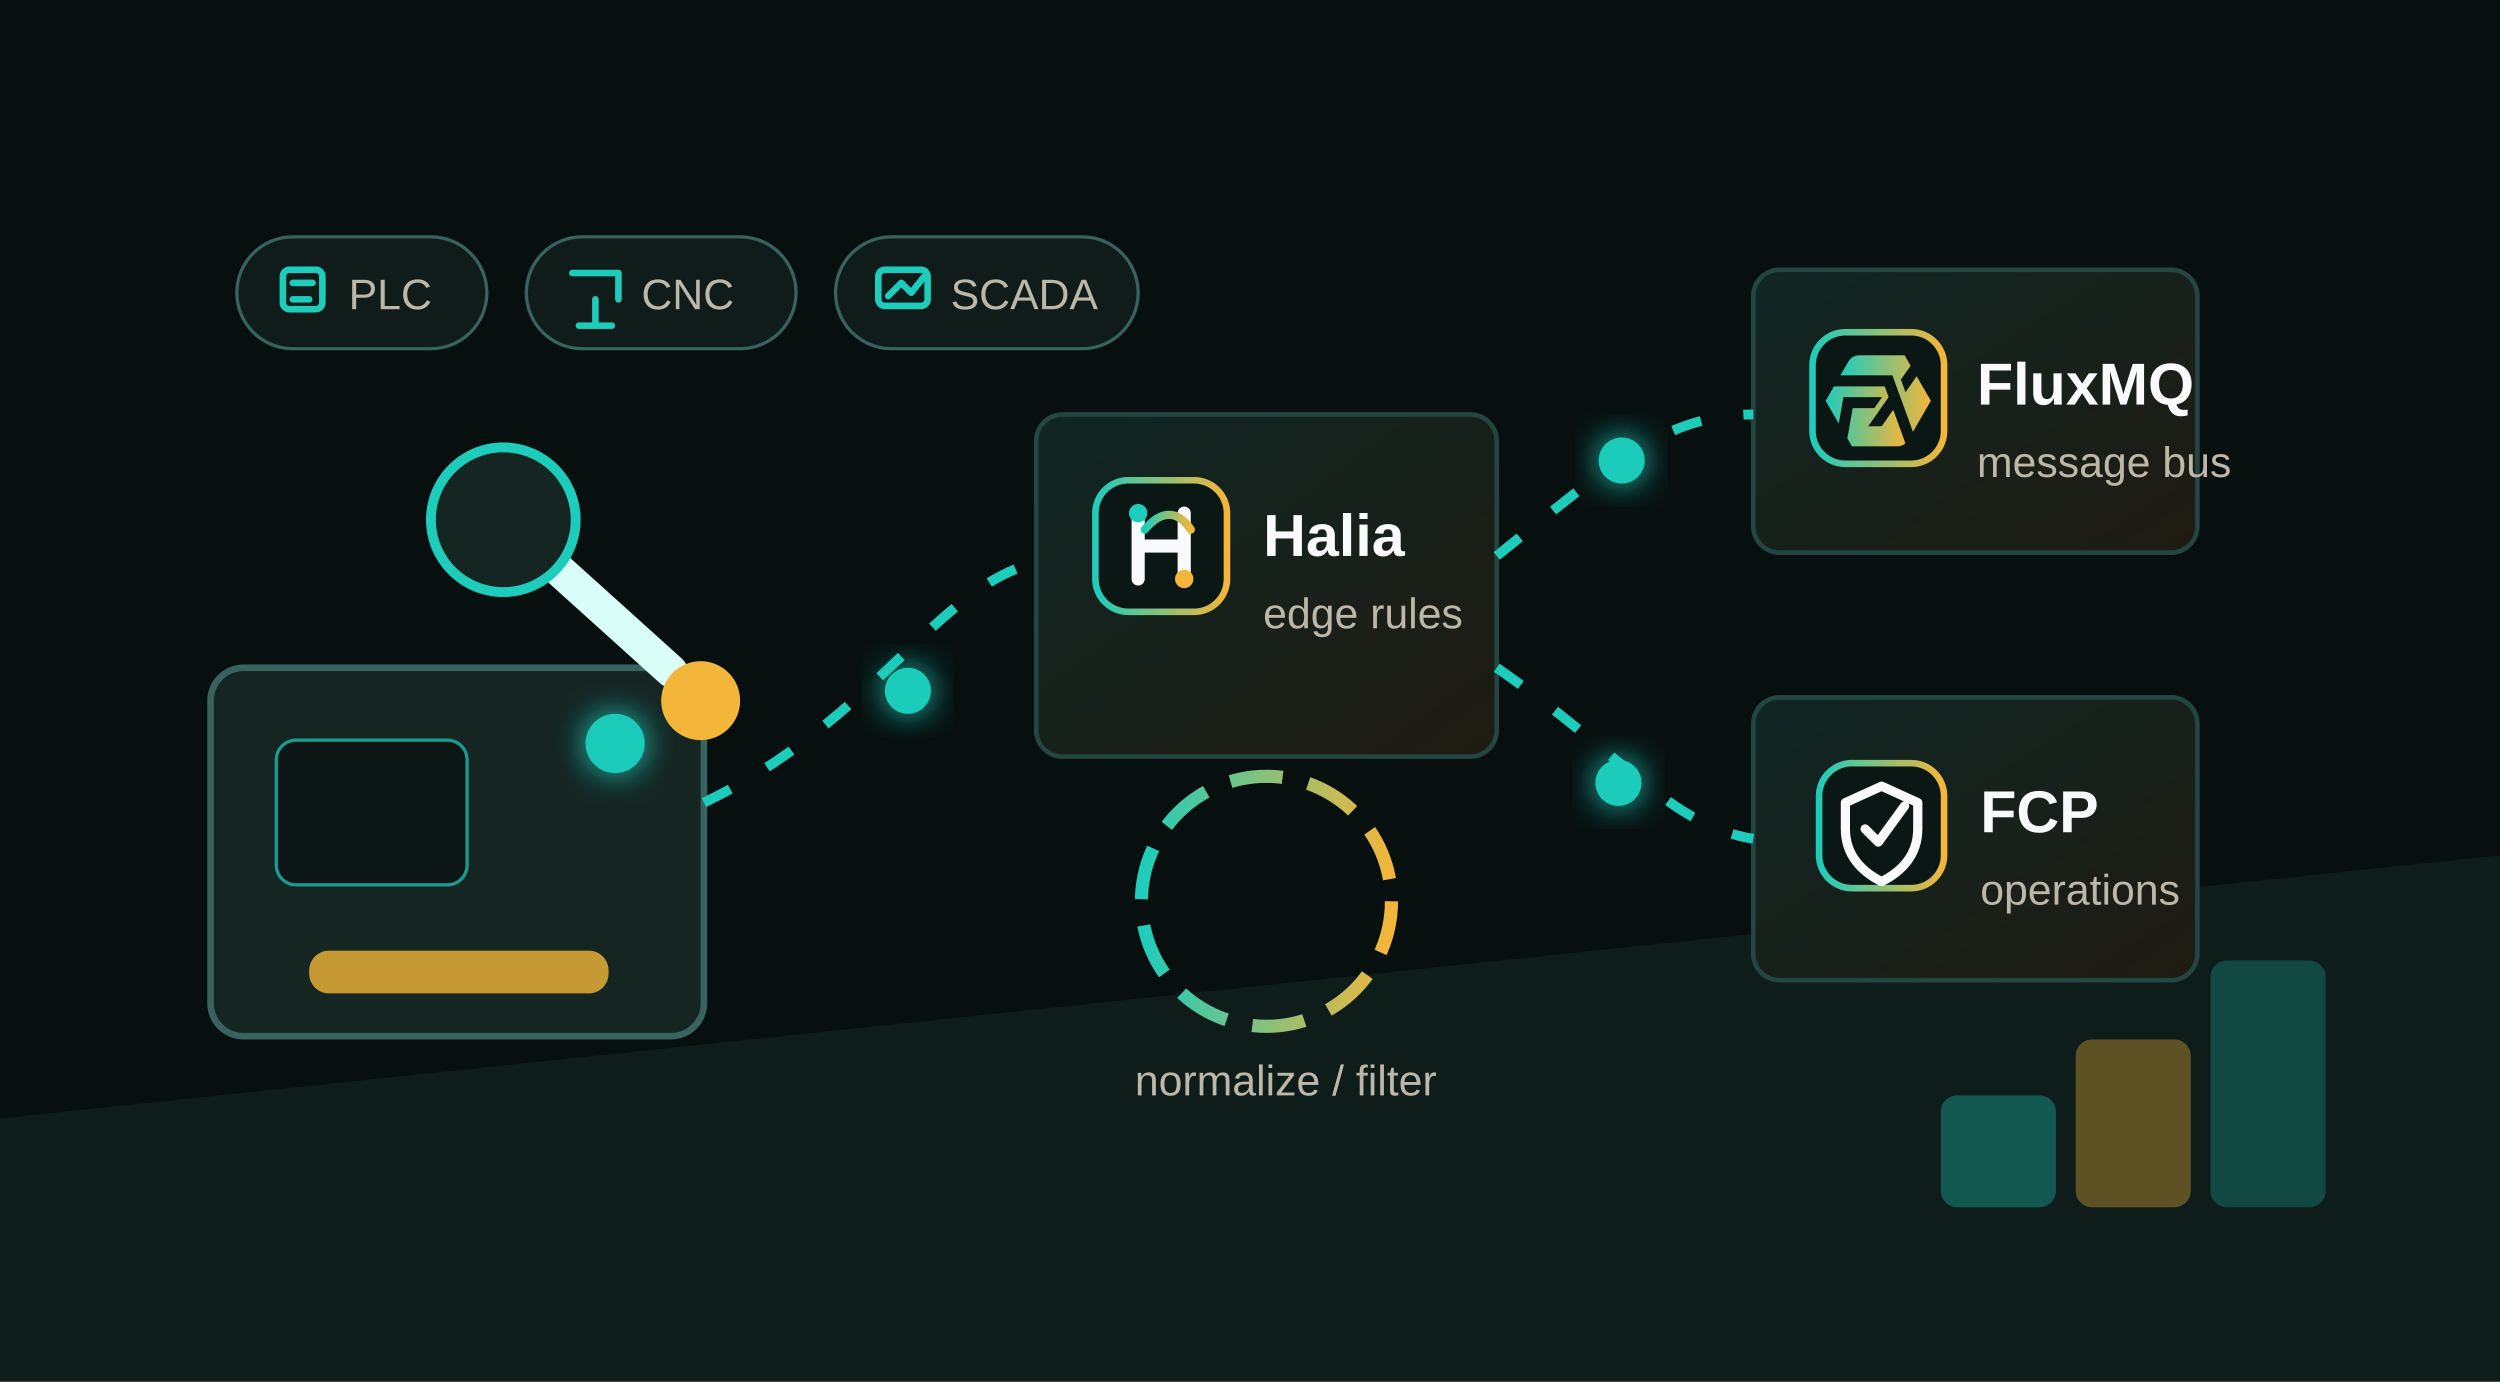
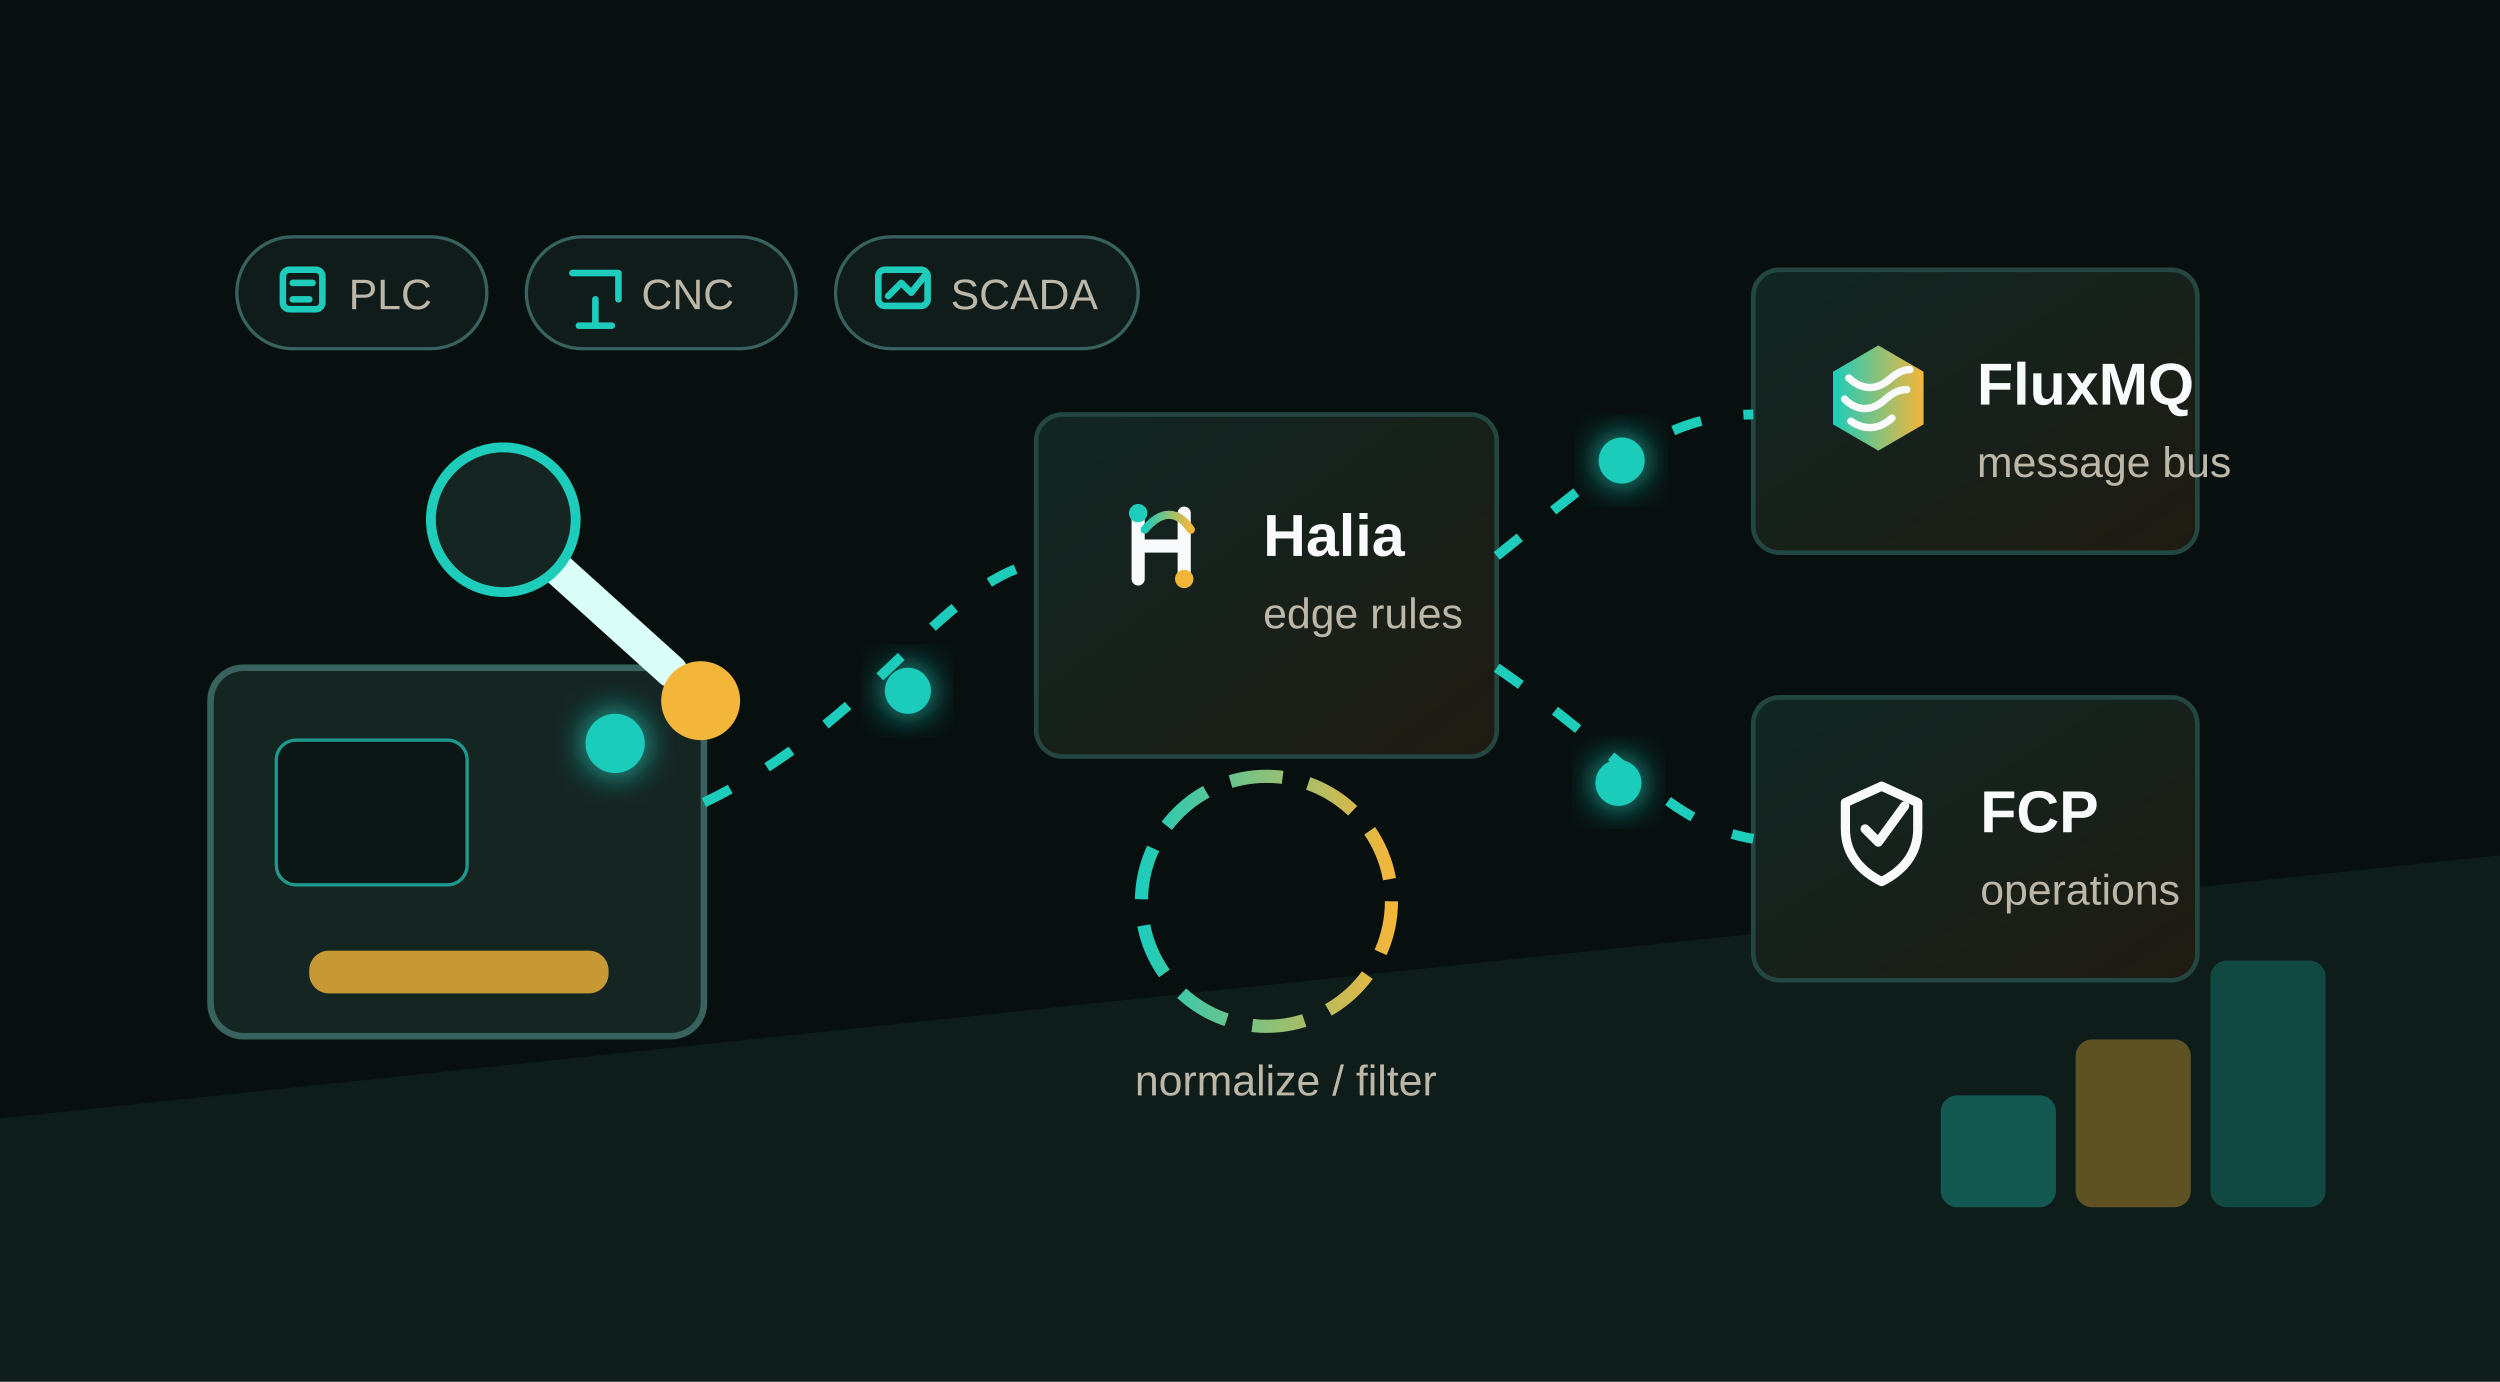
<svg xmlns="http://www.w3.org/2000/svg" viewBox="0 0 760 420" role="img" aria-labelledby="title desc">
  <defs>
    <linearGradient id="panel" x1="0" x2="1" y1="0" y2="1">
      <stop offset="0" stop-color="#102623" />
      <stop offset="1" stop-color="#1f1b12" />
    </linearGradient>
    <linearGradient id="accent" x1="0" x2="1">
      <stop offset="0" stop-color="#1eccbb" />
      <stop offset="1" stop-color="#f4b63a" />
    </linearGradient>
    <filter id="glow" x="-50%" y="-50%" width="200%" height="200%">
      <feGaussianBlur stdDeviation="5" result="blur" />
      <feMerge>
        <feMergeNode in="blur" />
        <feMergeNode in="SourceGraphic" />
      </feMerge>
    </filter>
    <style>
      .bg{fill:#07100f}
      .card{fill:url(#panel);stroke:#244641;stroke-width:1.4}
      .line{fill:none;stroke:#1eccbb;stroke-width:3;stroke-dasharray:9 13;animation:flow 3.5s linear infinite}
      .line2{animation-delay:.75s}
      .label{font:600 18px Arial,sans-serif;fill:#f8fafc}
      .small{font:500 13px Arial,sans-serif;fill:#bdb7a8}
      .machine{fill:#152522;stroke:#37625d;stroke-width:2}
      .lamp{fill:#1eccbb;filter:url(#glow);animation:pulse 1.8s ease-in-out infinite}
      .arm{stroke:#d9fff8;stroke-width:10;stroke-linecap:round;animation:arm 4s ease-in-out infinite;transform-origin:153px 158px}
      .gear{fill:none;stroke:url(#accent);stroke-width:4;stroke-dasharray:16 8;animation:spin 9s linear infinite;transform-origin:center}
-       .logoBox{fill:#0b1715;stroke:url(#accent);stroke-width:2}
      .logoH{fill:none;stroke:#f8fafc;stroke-width:4;stroke-linecap:round;stroke-linejoin:round}
      .logoArc{fill:none;stroke:url(#accent);stroke-width:2.5;stroke-linecap:round}
-       .fluxMark{fill:url(#accent)}
+       .fluxHex{fill:url(#accent)}
+       .fluxWave{fill:none;stroke:#f8fafc;stroke-width:7;stroke-linecap:round}
      .logoShield{fill:none;stroke:#f8fafc;stroke-width:2.8;stroke-linejoin:round}
      .logoCheck{fill:none;stroke:#f8fafc;stroke-width:2.8;stroke-linecap:round;stroke-linejoin:round}
      .logoNode{fill:none;stroke:#f8fafc;stroke-width:2.6;stroke-linecap:round}
      .logoName{font:700 18px Arial,sans-serif;fill:#f8fafc}
      .miniIcon{fill:none;stroke:#1eccbb;stroke-width:2;stroke-linecap:round;stroke-linejoin:round}
      @keyframes flow{to{stroke-dashoffset:-88}}
      @keyframes pulse{0%,100%{opacity:.35}50%{opacity:1}}
      @keyframes arm{0%,100%{transform:rotate(-14deg)}50%{transform:rotate(18deg)}}
      @keyframes spin{to{transform:rotate(360deg)}}
    </style>
  </defs>
  <rect class="bg" width="760" height="420" />
  <path d="M0 340 L760 260 L760 420 L0 420Z" fill="#10201e" opacity=".75" />
  <g>
    <rect class="machine" x="64" y="203" width="150" height="112" rx="10" />
    <rect x="84" y="225" width="58" height="44" rx="6" fill="#0a1211" stroke="#1eccbb" opacity=".7" />
    <circle class="lamp" cx="187" cy="226" r="9" />
    <rect x="94" y="289" width="91" height="13" rx="6" fill="#f4b63a" opacity=".8" />
    <path class="arm" d="M153 158 L204 204" />
    <circle cx="153" cy="158" r="22" fill="#152522" stroke="#1eccbb" stroke-width="3" />
    <circle cx="213" cy="213" r="12" fill="#f4b63a" />
  </g>
  <g>
    <rect x="72" y="72" width="76" height="34" rx="17" fill="#0f1c1a" stroke="#37625d" />
    <rect x="86" y="82" width="12" height="12" rx="2" fill="none" stroke="#1eccbb" stroke-width="2" />
    <path class="miniIcon" d="M89 86h6M89 91h5" />
    <text class="small" x="106" y="94">PLC</text>
    <rect x="160" y="72" width="82" height="34" rx="17" fill="#0f1c1a" stroke="#37625d" />
    <path class="miniIcon" d="M174 83h14v8M181 91v8M176 99h10" />
    <text class="small" x="195" y="94">CNC</text>
    <rect x="254" y="72" width="92" height="34" rx="17" fill="#0f1c1a" stroke="#37625d" />
    <rect x="267" y="82" width="15" height="11" rx="2" fill="none" stroke="#1eccbb" stroke-width="2" />
    <path class="miniIcon" d="M270 90l4-4 3 3 4-5" />
    <text class="small" x="289" y="94">SCADA</text>
  </g>
  <g>
    <rect class="card" x="315" y="126" width="140" height="104" rx="8" />
    <g transform="translate(333 146)">
-       <rect class="logoBox" width="40" height="40" rx="10" />
      <path class="logoH" d="M13 10v20M27 10v20M14 20h12" />
      <path class="logoArc" d="M15 15c5-6 10-6 14 0" />
      <circle cx="13" cy="10" r="2.8" fill="#1eccbb" />
      <circle cx="27" cy="30" r="2.8" fill="#f4b63a" />
    </g>
    <text class="logoName" x="384" y="169">Halia</text>
    <text class="small" x="384" y="191">edge rules</text>
    <circle class="gear" cx="385" cy="274" r="38" />
    <text class="small" x="345" y="333">normalize / filter</text>
  </g>
  <g>
    <rect class="card" x="533" y="82" width="135" height="86" rx="8" />
    <g transform="translate(551 101)">
-       <rect class="logoBox" width="40" height="40" rx="10" />
-       <g transform="translate(4 7) scale(.26)">
-         <path class="fluxMark" fill-rule="evenodd" clip-rule="evenodd" d="M93.285 102.997C90.554 105.461 87.239 106.516 82.439 106.516H30.757L25.366 97.184L31.595 61.852H56.911L65.934 48.965H20.777L15.336 79.82L0 53.258L9.741 36.38H69.024L73.606 48.965L49.76 83.023H65.491L78.99 63.745L93.278 102.997H93.285Z" />
-         <path class="fluxMark" fill-rule="evenodd" clip-rule="evenodd" d="M78.061 23.494H17.194L25.683 8.791C29.314 2.499 33.185 0 40.575 0H92.257L99.323 12.246L87.978 28.456L93.355 43.236L106.432 24.556L123 53.251L102.075 89.491L78.054 23.487L78.061 23.494Z" />
+       <g transform="translate(4 4) scale(.32)">
+         <path class="fluxHex" d="M50 0 93 25v50l-43 25L7 75V25Z" />
+         <path class="fluxWave" d="M22 31c13 12 27 12 40 0 6-5 12-8 18-8" />
+         <path class="fluxWave" d="M18 51c12 12 26 12 39 0 7-6 13-9 20-9" />
+         <path class="fluxWave" d="M24 72c13 9 27 8 39-3" />
      </g>
    </g>
    <text class="logoName" x="601" y="123">FluxMQ</text>
    <text class="small" x="601" y="145">message bus</text>
    <rect class="card" x="533" y="212" width="135" height="86" rx="8" />
    <g transform="translate(553 232)">
-       <rect class="logoBox" width="38" height="38" rx="10" />
      <path class="logoShield" d="M19 7l11 5v8c0 8-5 13-11 16C13 33 8 28 8 20v-8z" />
      <path class="logoCheck" d="M14 20l4 4 8-11" />
    </g>
    <text class="logoName" x="602" y="253">FCP</text>
    <text class="small" x="602" y="275">operations</text>
  </g>
  <path class="line" d="M214 244 C266 219 285 178 315 171" />
  <path class="line line2" d="M455 169 C490 141 506 126 533 126" />
  <path class="line" d="M455 203 C494 230 508 251 533 255" />
  <circle class="lamp" cx="276" cy="210" r="7" />
  <circle class="lamp" cx="493" cy="140" r="7" style="animation-delay:.7s" />
  <circle class="lamp" cx="492" cy="238" r="7" style="animation-delay:1.2s" />
  <g>
    <rect x="590" y="333" width="35" height="34" rx="5" fill="#1eccbb" opacity=".35" />
    <rect x="631" y="316" width="35" height="51" rx="5" fill="#f4b63a" opacity=".35" />
    <rect x="672" y="292" width="35" height="75" rx="5" fill="#1eccbb" opacity=".25" />
  </g>
</svg>
